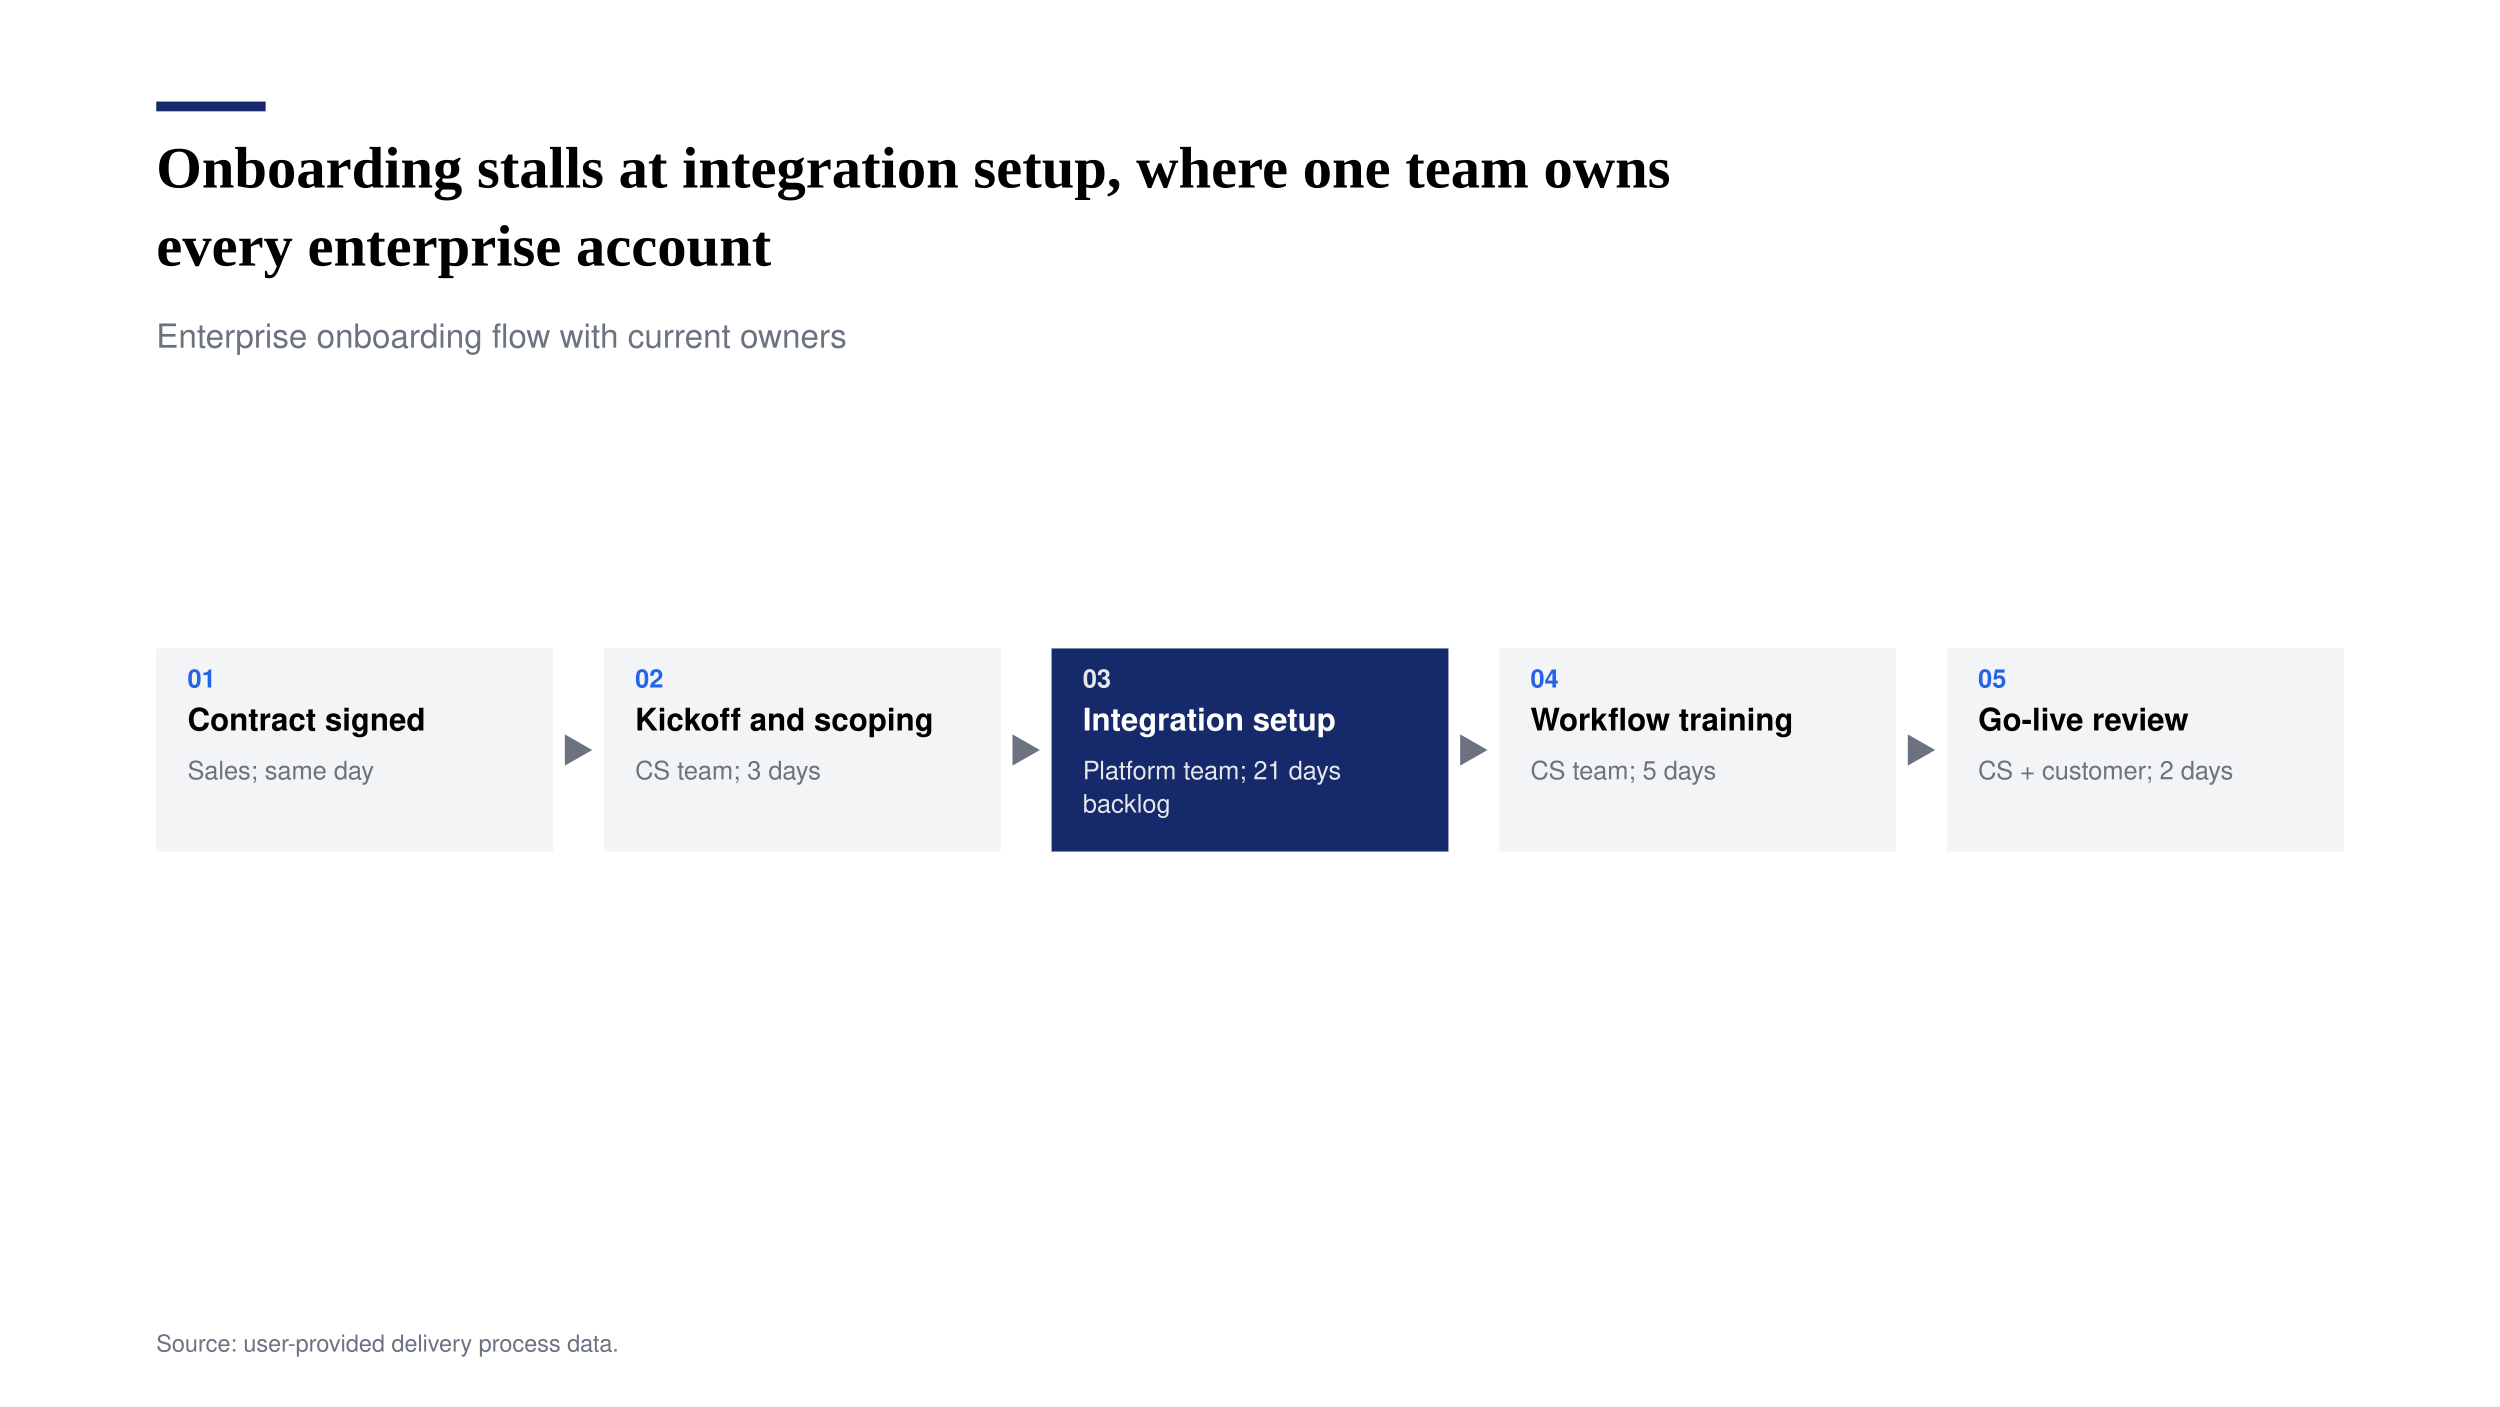
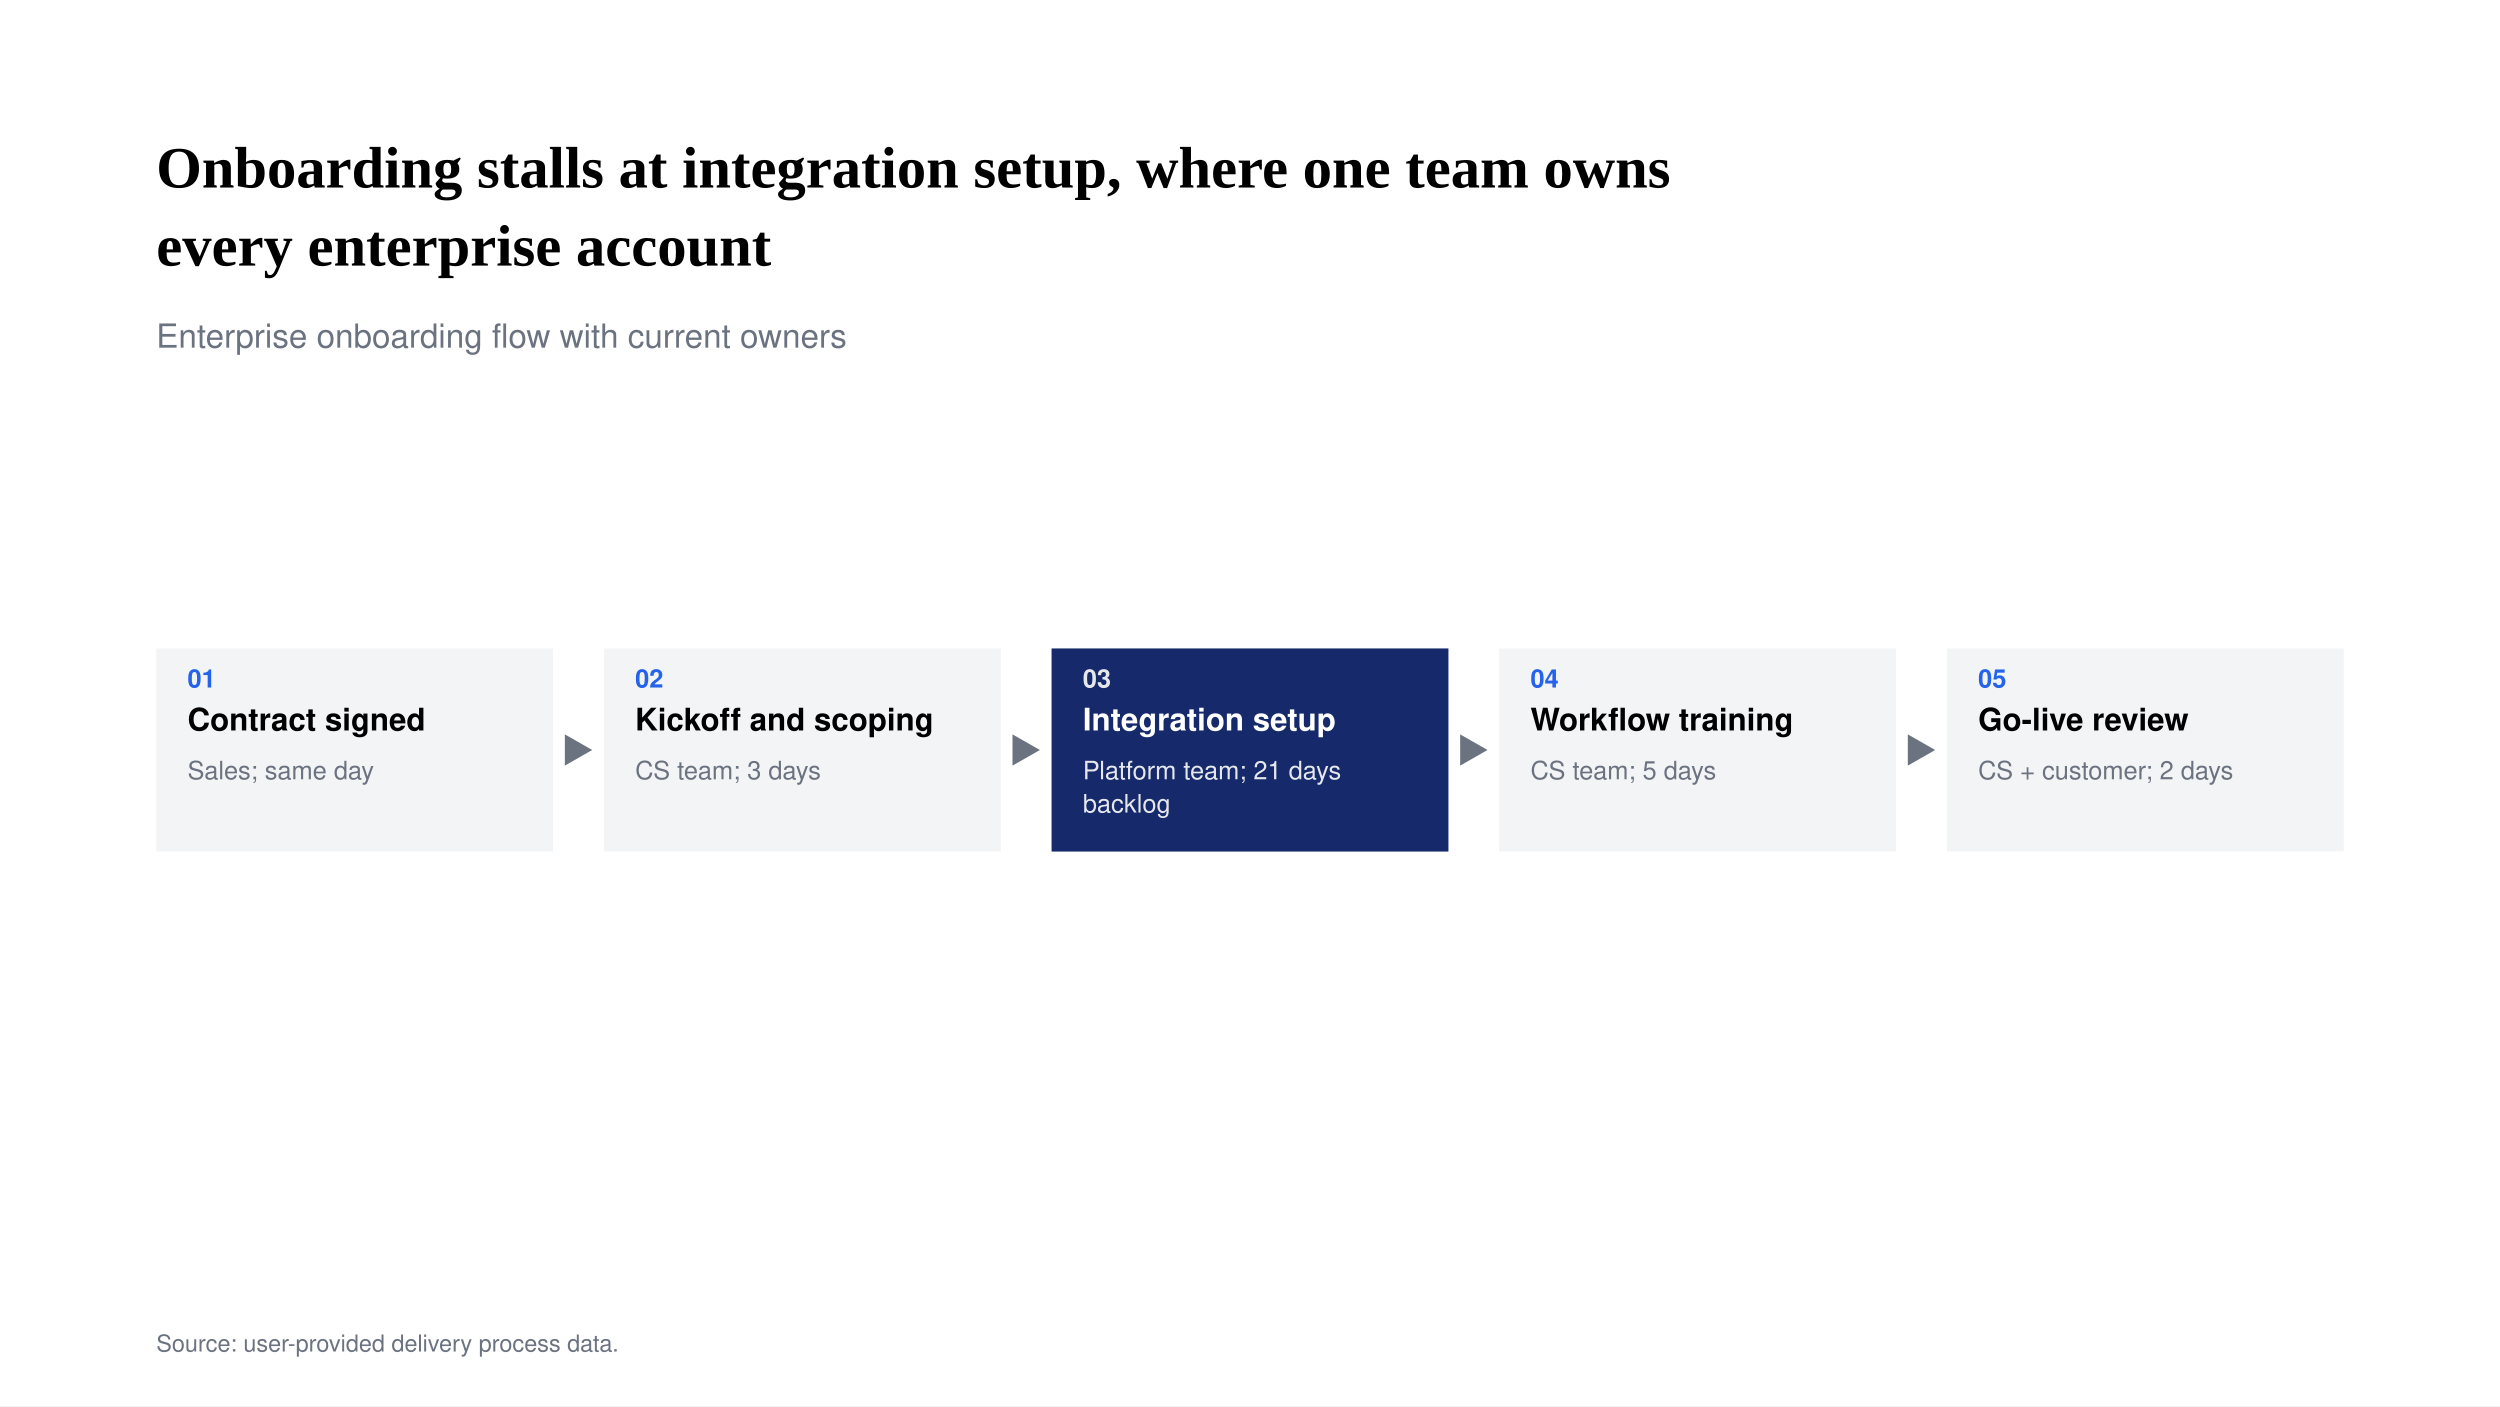
<svg xmlns="http://www.w3.org/2000/svg" viewBox="0 0 1280 720" width="1280" height="720" role="img" aria-label="Onboarding stalls at integration setup, where one team owns every enterprise account">
  <rect width="1280" height="720" fill="#FFFFFF" />
-   <rect x="80.0" y="52.0" width="56.0" height="5.0" fill="#15296B" stroke="none" />
  <text x="80.0" y="96.0" font-family="Georgia, 'Times New Roman', 'Hiragino Mincho ProN', 'Yu Mincho', serif" font-size="30" fill="#000000" font-weight="bold" text-anchor="start">Onboarding stalls at integration setup, where one team owns</text>
  <text x="80.0" y="136.0" font-family="Georgia, 'Times New Roman', 'Hiragino Mincho ProN', 'Yu Mincho', serif" font-size="30" fill="#000000" font-weight="bold" text-anchor="start">every enterprise account</text>
  <text x="80.0" y="178.0" font-family="'Helvetica Neue', Helvetica, Arial, 'Hiragino Sans', 'Yu Gothic', 'Noto Sans JP', 'Meiryo', sans-serif" font-size="17" fill="#6B7280" font-weight="normal" text-anchor="start">Enterprise onboarding flow with current owners</text>
  <rect x="80.0" y="332.0" width="203.2" height="104.0" fill="#F3F4F6" stroke="none" />
  <text x="96.0" y="352.0" font-family="'Helvetica Neue', Helvetica, Arial, 'Hiragino Sans', 'Yu Gothic', 'Noto Sans JP', 'Meiryo', sans-serif" font-size="13" fill="#2563EB" font-weight="bold" text-anchor="start">01</text>
  <text x="96.0" y="374.0" font-family="'Helvetica Neue', Helvetica, Arial, 'Hiragino Sans', 'Yu Gothic', 'Noto Sans JP', 'Meiryo', sans-serif" font-size="16" fill="#000000" font-weight="bold" text-anchor="start">Contract signed</text>
  <text x="96.0" y="399.0" font-family="'Helvetica Neue', Helvetica, Arial, 'Hiragino Sans', 'Yu Gothic', 'Noto Sans JP', 'Meiryo', sans-serif" font-size="13" fill="#6B7280" font-weight="normal" text-anchor="start">Sales; same day</text>
  <path d="M 289.2 376.0 L 303.2 384.0 L 289.2 392.0 Z" fill="#6B7280" />
  <rect x="309.2" y="332.0" width="203.2" height="104.0" fill="#F3F4F6" stroke="none" />
  <text x="325.2" y="352.0" font-family="'Helvetica Neue', Helvetica, Arial, 'Hiragino Sans', 'Yu Gothic', 'Noto Sans JP', 'Meiryo', sans-serif" font-size="13" fill="#2563EB" font-weight="bold" text-anchor="start">02</text>
  <text x="325.2" y="374.0" font-family="'Helvetica Neue', Helvetica, Arial, 'Hiragino Sans', 'Yu Gothic', 'Noto Sans JP', 'Meiryo', sans-serif" font-size="16" fill="#000000" font-weight="bold" text-anchor="start">Kickoff and scoping</text>
  <text x="325.2" y="399.0" font-family="'Helvetica Neue', Helvetica, Arial, 'Hiragino Sans', 'Yu Gothic', 'Noto Sans JP', 'Meiryo', sans-serif" font-size="13" fill="#6B7280" font-weight="normal" text-anchor="start">CS team; 3 days</text>
  <path d="M 518.4 376.0 L 532.4 384.0 L 518.4 392.0 Z" fill="#6B7280" />
  <rect x="538.4" y="332.0" width="203.2" height="104.0" fill="#15296B" stroke="none" />
  <text x="554.4" y="352.0" font-family="'Helvetica Neue', Helvetica, Arial, 'Hiragino Sans', 'Yu Gothic', 'Noto Sans JP', 'Meiryo', sans-serif" font-size="13" fill="#E5E7EB" font-weight="bold" text-anchor="start">03</text>
  <text x="554.4" y="374.0" font-family="'Helvetica Neue', Helvetica, Arial, 'Hiragino Sans', 'Yu Gothic', 'Noto Sans JP', 'Meiryo', sans-serif" font-size="16" fill="#FFFFFF" font-weight="bold" text-anchor="start">Integration setup</text>
  <text x="554.4" y="399.0" font-family="'Helvetica Neue', Helvetica, Arial, 'Hiragino Sans', 'Yu Gothic', 'Noto Sans JP', 'Meiryo', sans-serif" font-size="13" fill="#E5E7EB" font-weight="normal" text-anchor="start">Platform team; 21 days</text>
  <text x="554.4" y="416.0" font-family="'Helvetica Neue', Helvetica, Arial, 'Hiragino Sans', 'Yu Gothic', 'Noto Sans JP', 'Meiryo', sans-serif" font-size="13" fill="#E5E7EB" font-weight="normal" text-anchor="start">backlog</text>
  <path d="M 747.6 376.0 L 761.6 384.0 L 747.6 392.0 Z" fill="#6B7280" />
  <rect x="767.6" y="332.0" width="203.2" height="104.0" fill="#F3F4F6" stroke="none" />
  <text x="783.6" y="352.0" font-family="'Helvetica Neue', Helvetica, Arial, 'Hiragino Sans', 'Yu Gothic', 'Noto Sans JP', 'Meiryo', sans-serif" font-size="13" fill="#2563EB" font-weight="bold" text-anchor="start">04</text>
  <text x="783.6" y="374.0" font-family="'Helvetica Neue', Helvetica, Arial, 'Hiragino Sans', 'Yu Gothic', 'Noto Sans JP', 'Meiryo', sans-serif" font-size="16" fill="#000000" font-weight="bold" text-anchor="start">Workflow training</text>
  <text x="783.6" y="399.0" font-family="'Helvetica Neue', Helvetica, Arial, 'Hiragino Sans', 'Yu Gothic', 'Noto Sans JP', 'Meiryo', sans-serif" font-size="13" fill="#6B7280" font-weight="normal" text-anchor="start">CS team; 5 days</text>
  <path d="M 976.8 376.0 L 990.8 384.0 L 976.8 392.0 Z" fill="#6B7280" />
  <rect x="996.8" y="332.0" width="203.2" height="104.0" fill="#F3F4F6" stroke="none" />
  <text x="1012.8" y="352.0" font-family="'Helvetica Neue', Helvetica, Arial, 'Hiragino Sans', 'Yu Gothic', 'Noto Sans JP', 'Meiryo', sans-serif" font-size="13" fill="#2563EB" font-weight="bold" text-anchor="start">05</text>
  <text x="1012.8" y="374.0" font-family="'Helvetica Neue', Helvetica, Arial, 'Hiragino Sans', 'Yu Gothic', 'Noto Sans JP', 'Meiryo', sans-serif" font-size="16" fill="#000000" font-weight="bold" text-anchor="start">Go-live review</text>
  <text x="1012.8" y="399.0" font-family="'Helvetica Neue', Helvetica, Arial, 'Hiragino Sans', 'Yu Gothic', 'Noto Sans JP', 'Meiryo', sans-serif" font-size="13" fill="#6B7280" font-weight="normal" text-anchor="start">CS + customer; 2 days</text>
  <text x="80.0" y="630.0" font-family="'Helvetica Neue', Helvetica, Arial, 'Hiragino Sans', 'Yu Gothic', 'Noto Sans JP', 'Meiryo', sans-serif" font-size="16" fill="#15296B" font-weight="600" text-anchor="start" />
  <text x="80.0" y="692.0" font-family="'Helvetica Neue', Helvetica, Arial, 'Hiragino Sans', 'Yu Gothic', 'Noto Sans JP', 'Meiryo', sans-serif" font-size="12" fill="#6B7280" font-weight="normal" text-anchor="start">Source: user-provided delivery process data.</text>
</svg>
